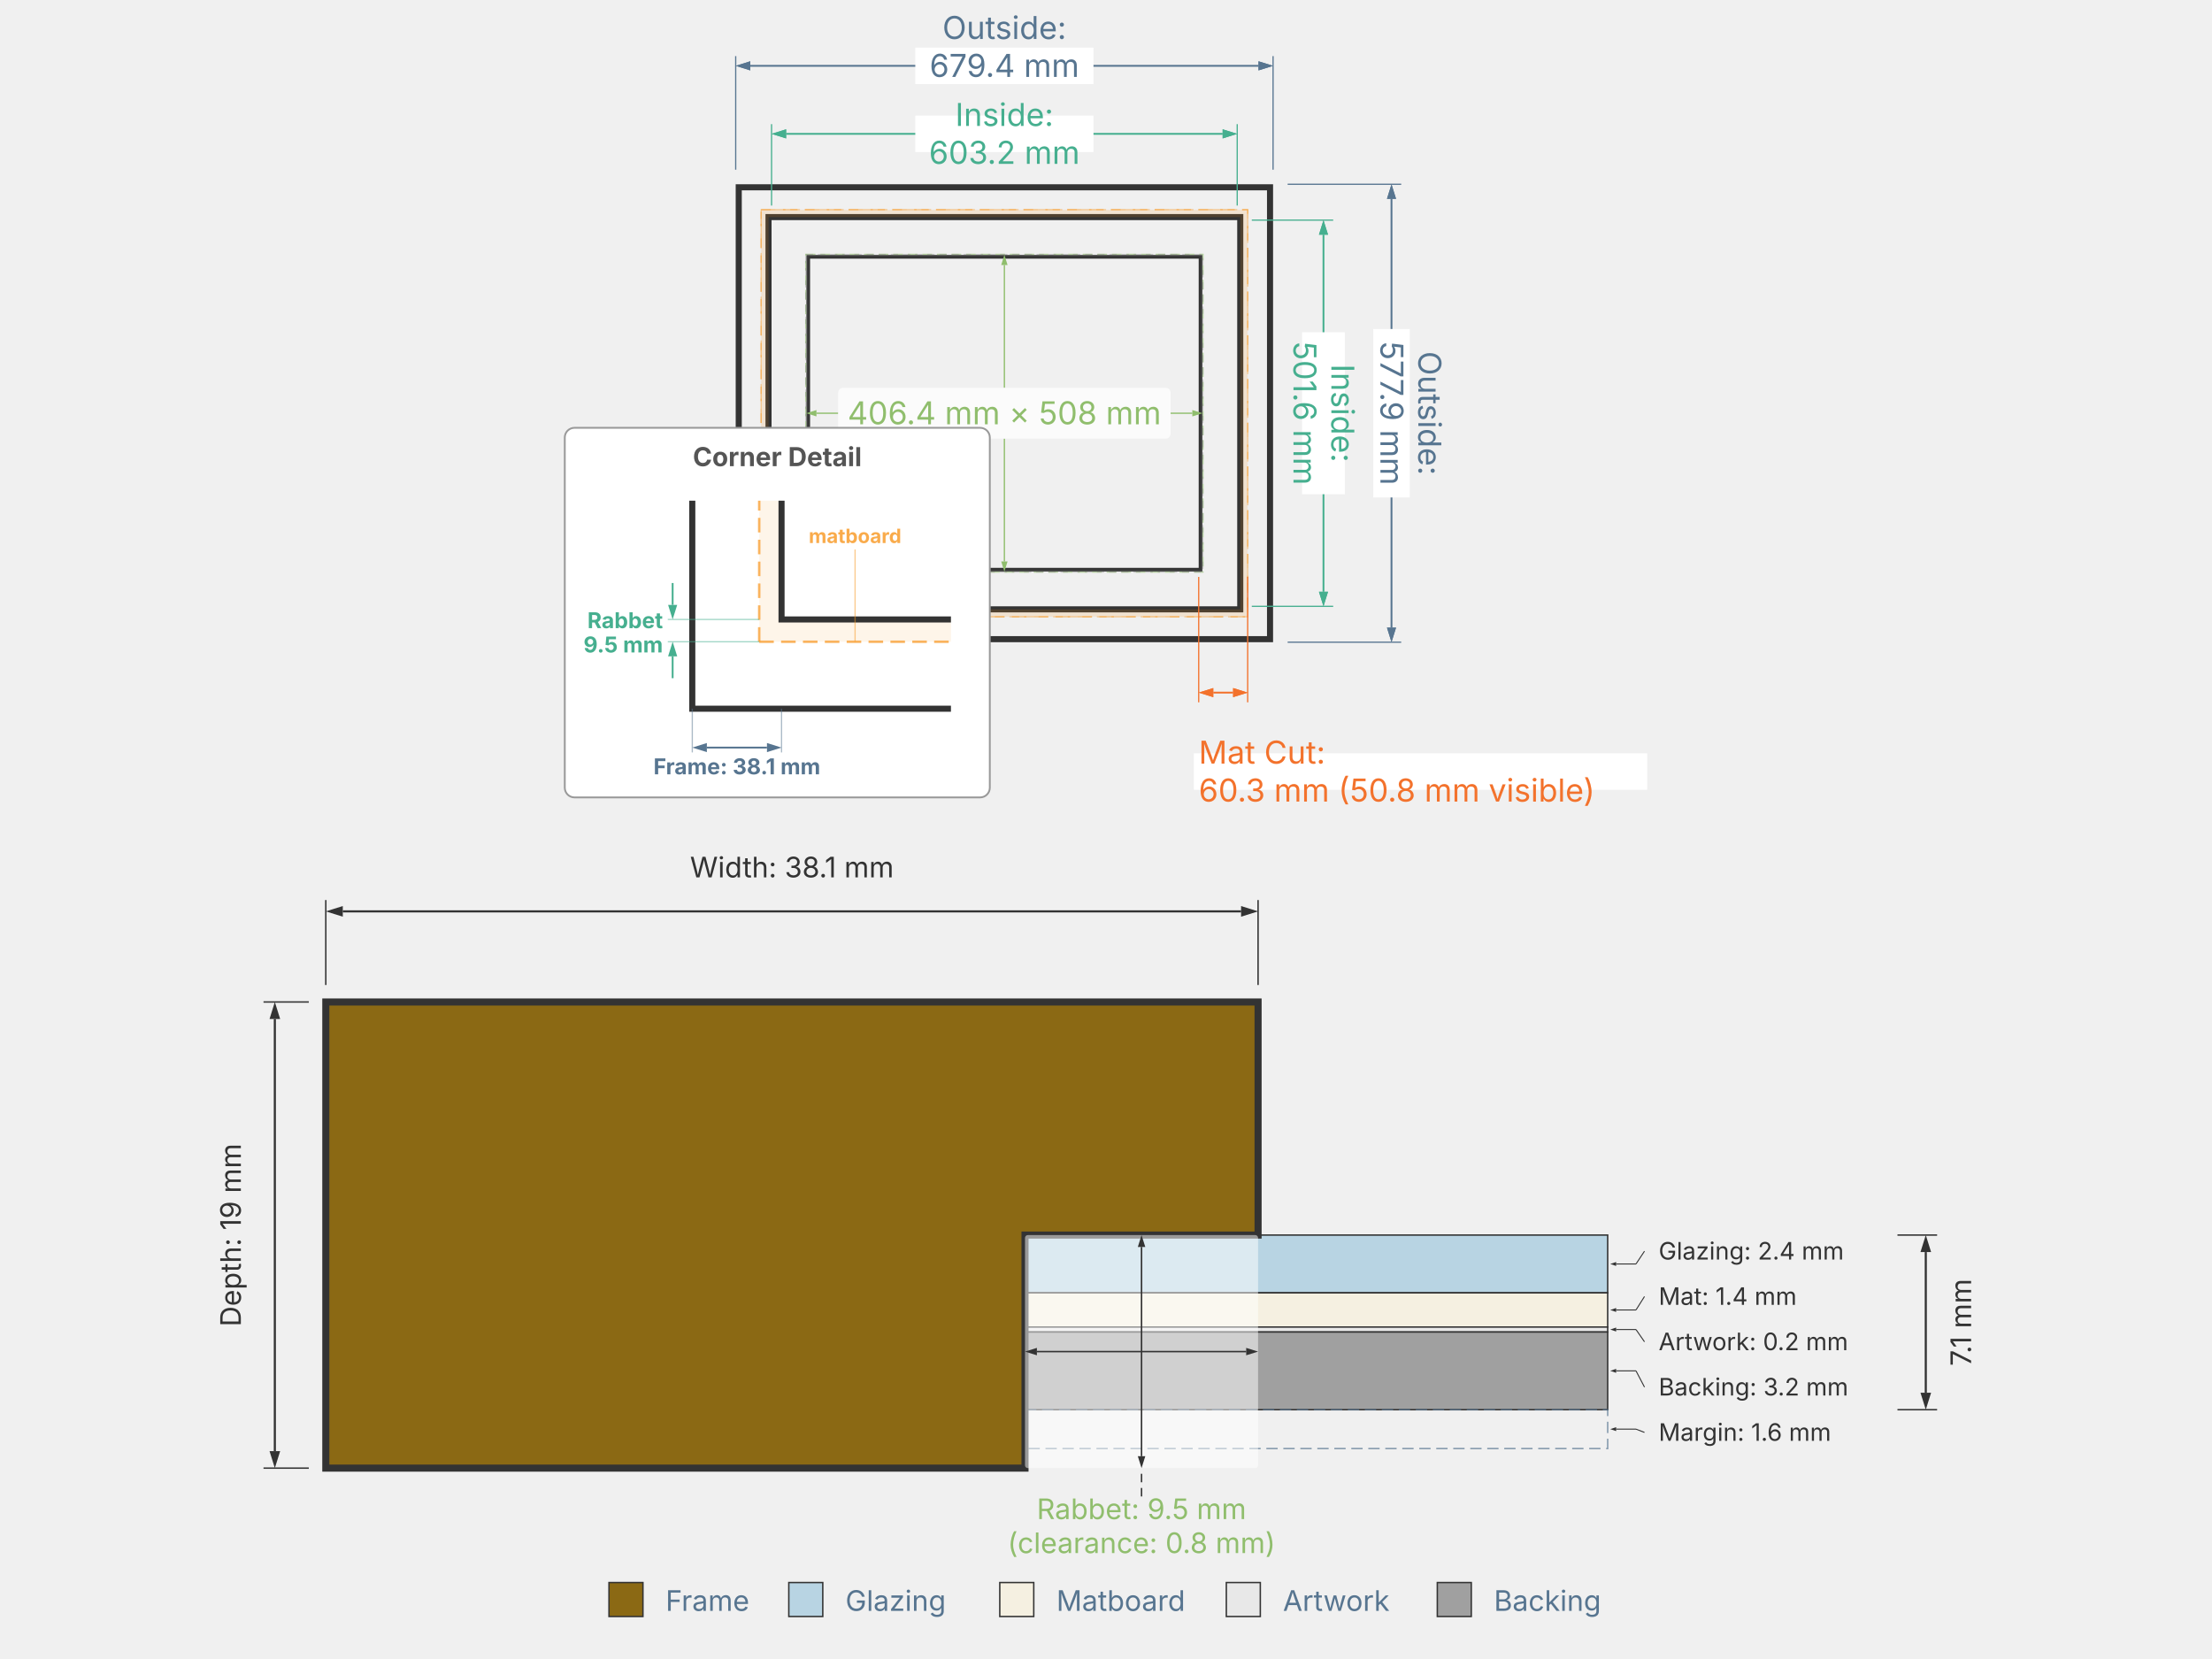
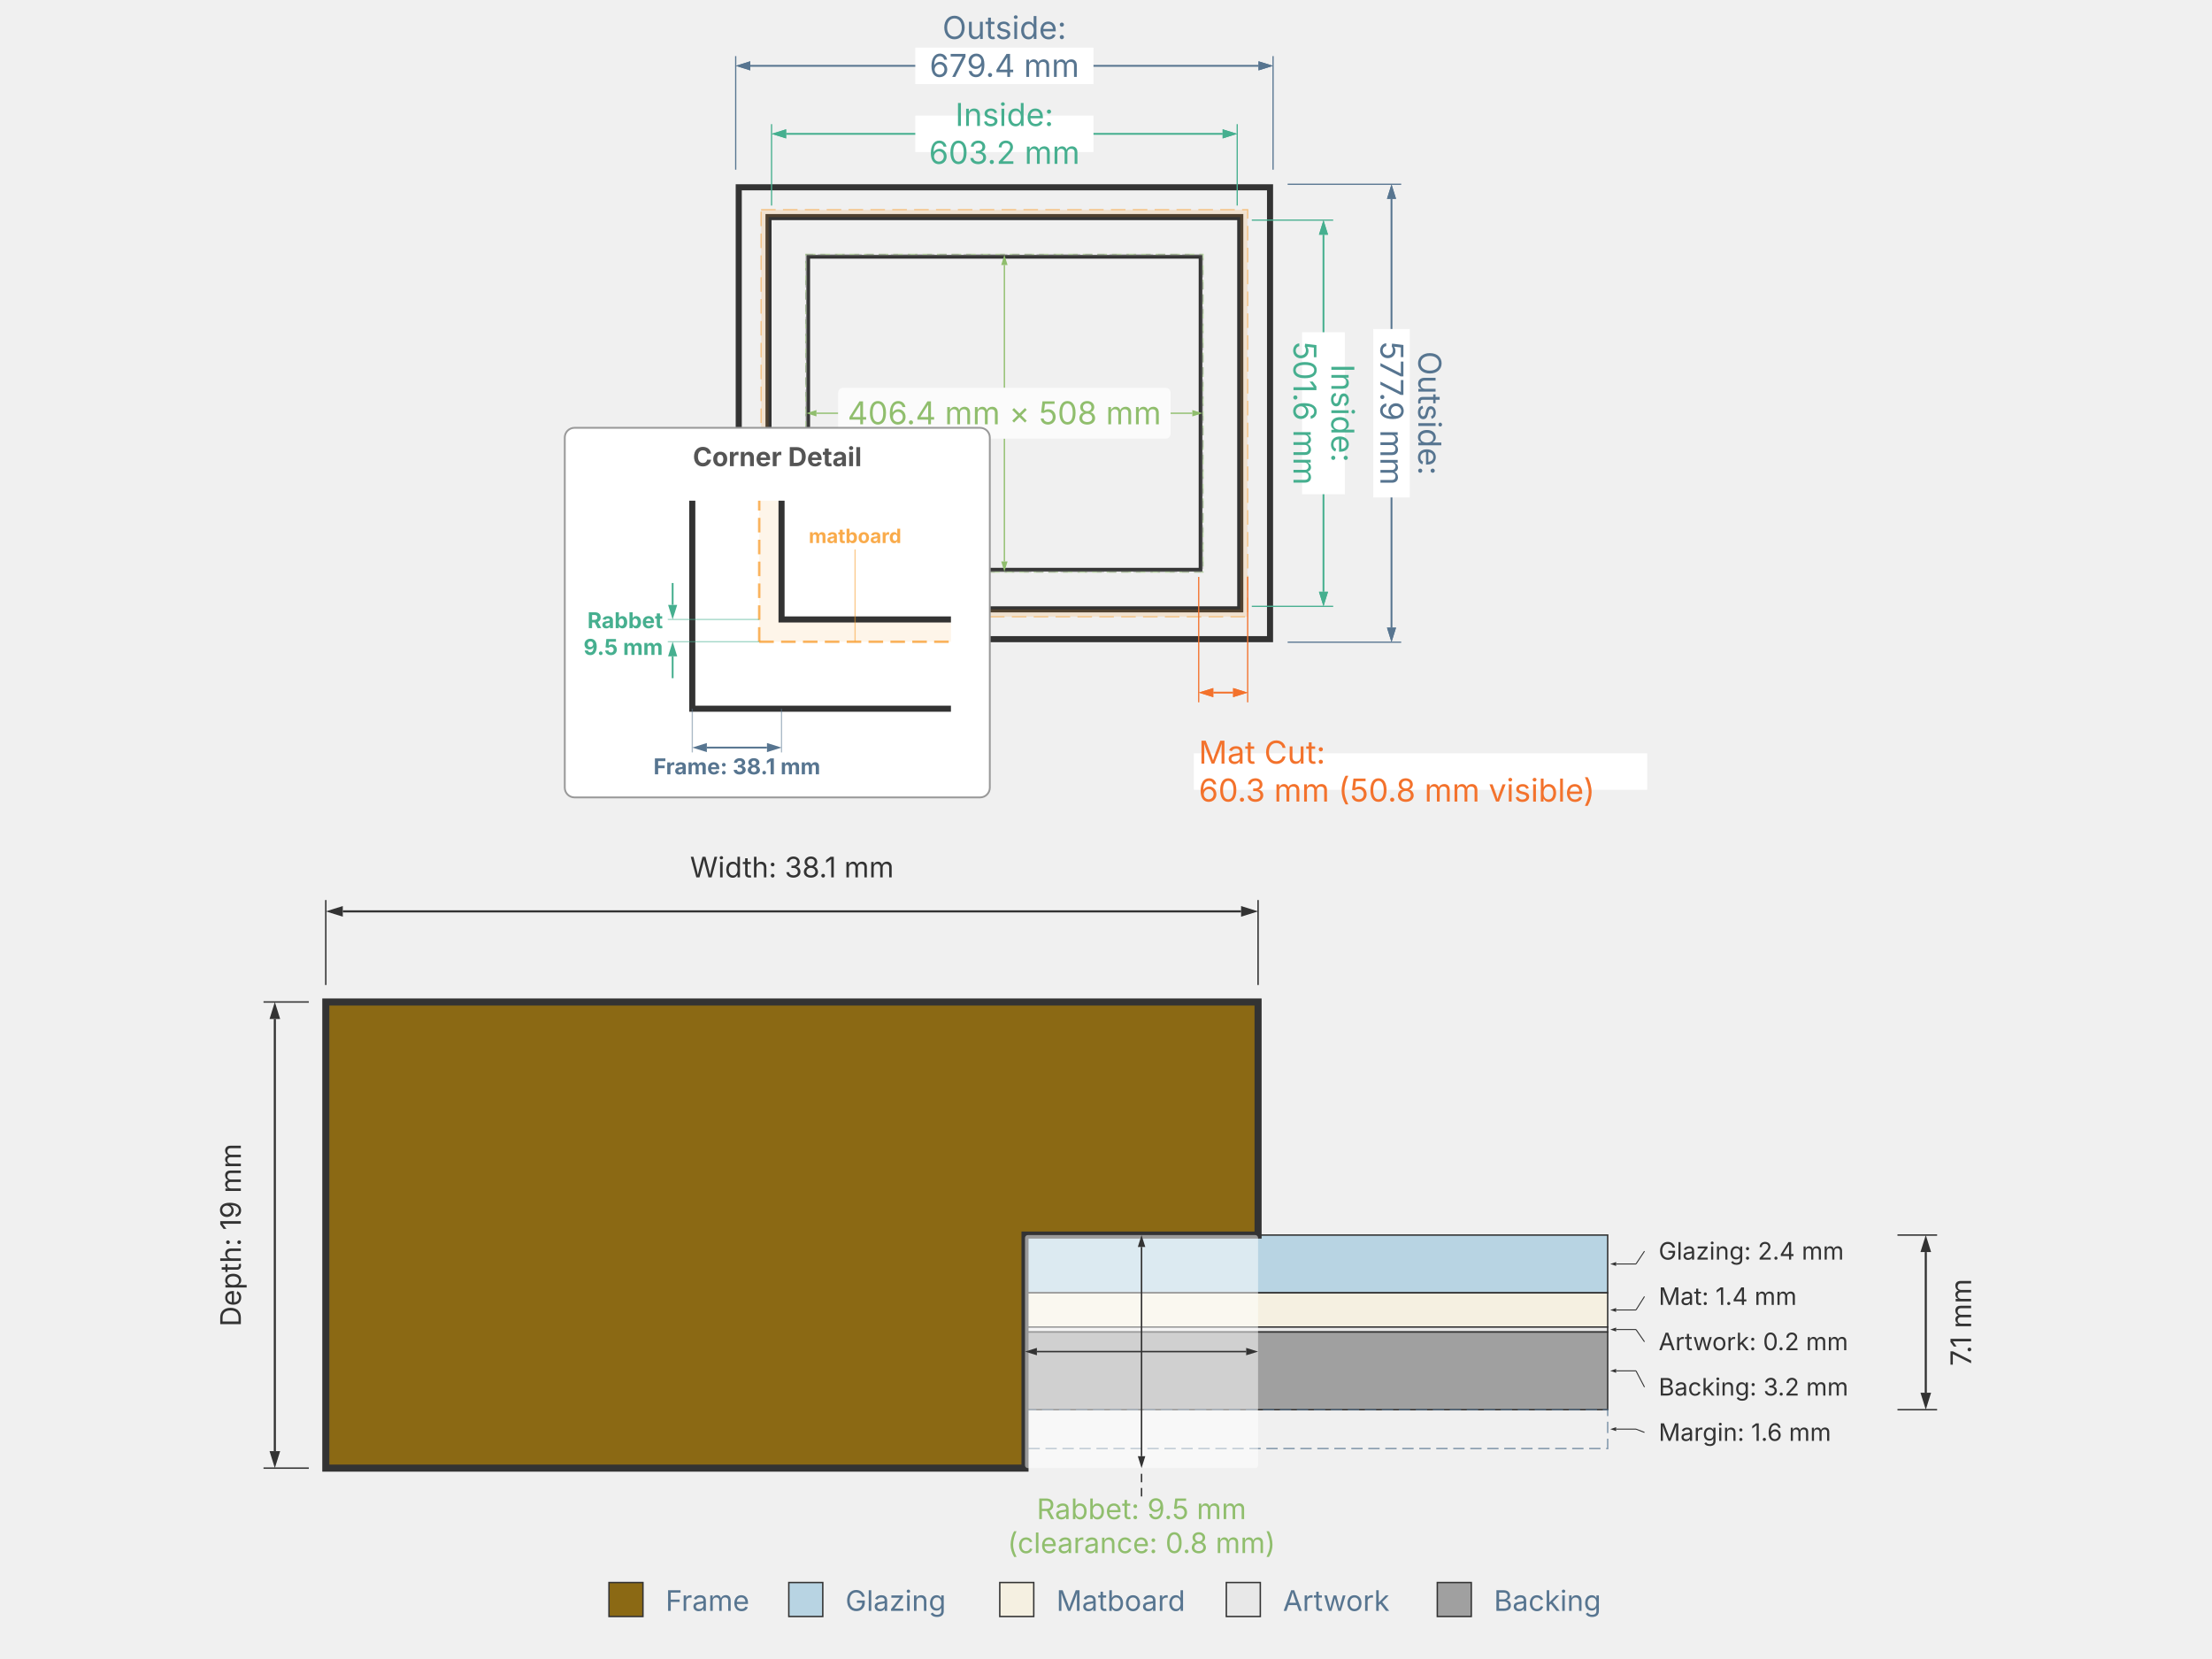
<svg xmlns="http://www.w3.org/2000/svg" viewBox="0 0 800.00 600.00">
  <g id="plan-view" transform="translate(11.81, 5.36) scale(0.8786)">
    <defs>
      <pattern id="hatch" patternUnits="userSpaceOnUse" width="4" height="4">
        <path d="M-1,1 l2,-2 M0,4 l4,-4 M3,5 l2,-2" stroke="#CCCCCC" stroke-width="0.5" />
      </pattern>
    </defs>
    <g id="geometry">
      <rect x="290.65" y="71.00" width="218.70" height="186.00" stroke="#333333" stroke-width="2.5" fill="none" />
      <rect x="302.91" y="83.26" width="194.18" height="161.47" stroke="#333333" stroke-width="2.5" fill="none" />
      <rect x="319.26" y="99.62" width="161.47" height="128.77" stroke="#333333" stroke-width="1.5" fill="none" />
      <rect x="318.24" y="98.59" width="163.52" height="130.81" stroke="#90be6d" stroke-width="0.5" stroke-dasharray="4,2" fill="none" opacity="0.6" />
    </g>
    <g id="rabbet-overlap">
      <path d="M299.85,80.20 h200.31 v167.60 h-200.31 Z M302.91,83.26 v161.47 h194.18 v-161.47 Z" fill="#f8961e" fill-opacity="0.15" fill-rule="evenodd" stroke="none" />
-       <rect x="299.85" y="80.20" width="200.31" height="167.60" fill="none" stroke="#f8961e" stroke-width="0.40" stroke-dasharray="4,2" stroke-opacity="0.5" />
    </g>
    <g id="content-boundary">
      <rect x="299.85" y="80.20" width="200.31" height="167.60" stroke="#f8961e" stroke-width="0.5" stroke-dasharray="6,3" fill="none" opacity="0.5" />
    </g>
    <g id="mat-overlap">
      <path d="M318.24,98.59 h163.52 v130.81 h-163.52 Z M319.26,99.62 v128.77 h161.47 v-128.77 Z" fill="#888888" fill-opacity="0.12" fill-rule="evenodd" stroke="none" />
      <rect x="318.24" y="98.59" width="163.52" height="130.81" fill="none" stroke="#888888" stroke-width="0.40" stroke-dasharray="3,2" stroke-opacity="0.4" />
    </g>
    <g id="dimensions">
      <g class="dimension">
        <line x1="304.16" y1="78.51" x2="304.16" y2="45.00" stroke="#46af8f" stroke-width="0.5" />
        <line x1="495.84" y1="78.51" x2="495.84" y2="45.00" stroke="#46af8f" stroke-width="0.5" />
        <polygon points="304.16,49.00 310.16,50.88 310.16,47.12" fill="#46af8f" data-arrow="true" />
        <line x1="310.16" y1="49.00" x2="489.84" y2="49.00" stroke="#46af8f" stroke-width="0.75" />
        <polygon points="495.84,49.00 489.84,47.12 489.84,50.88" fill="#46af8f" data-arrow="true" />
        <rect x="363.33" y="41.50" width="73.34" height="15.00" fill="#FFFFFF" stroke="none" />
        <polygon points="304.16,49.00 310.16,50.88 310.16,47.12" fill="#46af8f" data-arrow="true" />
        <polygon points="495.84,49.00 489.84,47.12 489.84,50.88" fill="#46af8f" data-arrow="true" />
      </g>
      <g class="dimension">
        <line x1="289.40" y1="63.75" x2="289.40" y2="17.00" stroke="#577590" stroke-width="0.5" />
        <line x1="510.60" y1="63.75" x2="510.60" y2="17.00" stroke="#577590" stroke-width="0.5" />
        <polygon points="289.40,21.00 295.40,22.88 295.40,19.12" fill="#577590" data-arrow="true" />
        <line x1="295.40" y1="21.00" x2="504.60" y2="21.00" stroke="#577590" stroke-width="0.75" />
        <polygon points="510.60,21.00 504.60,19.12 504.60,22.88" fill="#577590" data-arrow="true" />
        <rect x="363.33" y="13.50" width="73.34" height="15.00" fill="#FFFFFF" stroke="none" />
        <polygon points="289.40,21.00 295.40,22.88 295.40,19.12" fill="#577590" data-arrow="true" />
        <polygon points="510.60,21.00 504.60,19.12 504.60,22.88" fill="#577590" data-arrow="true" />
      </g>
      <g class="dimension">
        <line x1="501.84" y1="84.51" x2="535.35" y2="84.51" stroke="#46af8f" stroke-width="0.5" />
        <line x1="501.84" y1="243.49" x2="535.35" y2="243.49" stroke="#46af8f" stroke-width="0.5" />
        <polygon points="531.35,84.51 529.48,90.51 533.23,90.51" fill="#46af8f" data-arrow="true" />
        <line x1="531.35" y1="90.51" x2="531.35" y2="237.49" stroke="#46af8f" stroke-width="0.75" />
        <polygon points="531.35,243.49 533.23,237.49 529.48,237.49" fill="#46af8f" data-arrow="true" />
        <rect x="522.55" y="130.67" width="17.60" height="66.67" fill="#FFFFFF" stroke="none" />
        <polygon points="531.35,84.51 529.48,90.51 533.23,90.51" fill="#46af8f" data-arrow="true" />
        <polygon points="531.35,243.49 533.23,237.49 529.48,237.49" fill="#46af8f" data-arrow="true" />
      </g>
      <g class="dimension">
        <line x1="516.60" y1="69.75" x2="563.35" y2="69.75" stroke="#577590" stroke-width="0.5" />
        <line x1="516.60" y1="258.25" x2="563.35" y2="258.25" stroke="#577590" stroke-width="0.5" />
        <polygon points="559.35,69.75 557.48,75.75 561.23,75.75" fill="#577590" data-arrow="true" />
        <line x1="559.35" y1="75.75" x2="559.35" y2="252.25" stroke="#577590" stroke-width="0.75" />
        <polygon points="559.35,258.25 561.23,252.25 557.48,252.25" fill="#577590" data-arrow="true" />
        <rect x="551.85" y="129.33" width="15.00" height="69.34" fill="#FFFFFF" stroke="none" />
        <polygon points="559.35,69.75 557.48,75.75 561.23,75.75" fill="#577590" data-arrow="true" />
        <polygon points="559.35,258.25 561.23,252.25 557.48,252.25" fill="#577590" data-arrow="true" />
      </g>
      <text transform="translate(400.00, 45.75)" fill="#46af8f" font-family="Inter, system-ui, -apple-system, sans-serif" font-size="13px" text-anchor="middle">Inside:</text>
      <text transform="translate(400.00, 61.35)" fill="#46af8f" font-family="Inter, system-ui, -apple-system, sans-serif" font-size="13px" text-anchor="middle">603.2 mm</text>
      <text transform="translate(400.00, 9.95)" fill="#577590" font-family="Inter, system-ui, -apple-system, sans-serif" font-size="13px" text-anchor="middle">Outside:</text>
      <text transform="translate(400.00, 25.55)" fill="#577590" font-family="Inter, system-ui, -apple-system, sans-serif" font-size="13px" text-anchor="middle">679.4 mm</text>
      <text transform="rotate(90 539.15 164.00)" x="539.15" y="168.55" fill="#46af8f" font-family="Inter, system-ui, -apple-system, sans-serif" font-size="13px" text-anchor="middle">Inside:</text>
      <text transform="rotate(90 523.55 164.00)" x="523.55" y="168.55" fill="#46af8f" font-family="Inter, system-ui, -apple-system, sans-serif" font-size="13px" text-anchor="middle">501.6 mm</text>
      <text transform="rotate(90 574.95 164.00)" x="574.95" y="168.55" fill="#577590" font-family="Inter, system-ui, -apple-system, sans-serif" font-size="13px" text-anchor="middle">Outside:</text>
      <text transform="rotate(90 559.35 164.00)" x="559.35" y="168.55" fill="#577590" font-family="Inter, system-ui, -apple-system, sans-serif" font-size="13px" text-anchor="middle">577.9 mm</text>
    </g>
    <g id="artwork-indicator">
      <polygon points="318.44,164.00 322.64,165.31 322.64,162.69" fill="#90be6d" data-arrow="true" />
      <line x1="322.64" y1="164.00" x2="331.59" y2="164.00" stroke="#90be6d" stroke-width="0.525" />
      <line x1="468.41" y1="164.00" x2="477.36" y2="164.00" stroke="#90be6d" stroke-width="0.525" />
      <polygon points="481.56,164.00 477.36,162.69 477.36,165.31" fill="#90be6d" data-arrow="true" />
      <polygon points="400.00,98.79 398.69,102.99 401.31,102.99" fill="#90be6d" data-arrow="true" />
      <line x1="400.00" y1="102.99" x2="400.00" y2="153.55" stroke="#90be6d" stroke-width="0.525" />
      <line x1="400.00" y1="174.45" x2="400.00" y2="225.01" stroke="#90be6d" stroke-width="0.525" />
      <polygon points="400.00,229.21 401.31,225.01 398.69,225.01" fill="#90be6d" data-arrow="true" />
      <rect x="331.59" y="153.55" width="136.83" height="20.90" fill="#FFFFFF" fill-opacity="0.75" stroke="none" rx="2" />
      <text transform="translate(400.00, 168.55)" fill="#90be6d" font-family="Inter, system-ui, -apple-system, sans-serif" font-size="13.00px" text-anchor="middle">406.4 mm × 508 mm</text>
    </g>
    <g id="mat-cut-geom">
      <g class="dimension">
        <line x1="479.99" y1="231.38" x2="479.99" y2="283.00" stroke="#f3722c" stroke-width="0.5" />
        <line x1="500.15" y1="231.38" x2="500.15" y2="283.00" stroke="#f3722c" stroke-width="0.5" />
        <polygon points="479.99,279.00 485.99,280.88 485.99,277.12" fill="#f3722c" data-arrow="true" />
        <line x1="485.99" y1="279.00" x2="494.15" y2="279.00" stroke="#f3722c" stroke-width="0.75" />
        <polygon points="500.15,279.00 494.15,277.12 494.15,280.88" fill="#f3722c" data-arrow="true" />
        <rect x="477.99" y="304.00" width="186.62" height="15.00" fill="#FFFFFF" stroke="none" />
        <polygon points="479.99,279.00 485.99,280.88 485.99,277.12" fill="#f3722c" data-arrow="true" />
        <polygon points="500.15,279.00 494.15,277.12 494.15,280.88" fill="#f3722c" data-arrow="true" />
      </g>
    </g>
    <g id="corner-detail">
      <defs>
        <clipPath id="corner-detail-clip">
          <rect x="223.04" y="194.00" width="166.96" height="124.14" />
        </clipPath>
      </defs>
      <rect x="219.04" y="170.00" width="174.96" height="152.14" fill="#FFFFFF" stroke="#999" stroke-width="0.75" rx="4" />
      <text transform="translate(306.52, 185.80)" fill="#555" font-family="Inter, system-ui, -apple-system, sans-serif" font-size="10.8" font-weight="bold" text-anchor="middle">Corner Detail</text>
      <g clip-path="url(#corner-detail-clip)">
        <path d="M299.08,200.00 V258.07 H378.00 V248.89 H308.27 V200.00 H299.08 Z" fill="#f8961e" fill-opacity="0.10" stroke="none" />
        <line x1="299.08" y1="258.07" x2="378.00" y2="258.07" stroke="#f8961e" stroke-width="1" stroke-dasharray="6,3" opacity="0.7" />
        <line x1="299.08" y1="258.07" x2="299.08" y2="200.00" stroke="#f8961e" stroke-width="1" stroke-dasharray="6,3" opacity="0.7" />
        <polyline points="271.53,200.00 271.53,285.63 378.00,285.63" fill="none" stroke="#333333" stroke-width="2.5" stroke-linejoin="miter" />
        <polyline points="308.27,200.00 308.27,248.89 378.00,248.89" fill="none" stroke="#333333" stroke-width="2.5" stroke-linejoin="miter" />
      </g>
      <defs>
        <clipPath id="corner-detail-annot-clip">
          <rect x="221.04" y="172.00" width="170.96" height="148.14" />
        </clipPath>
      </defs>
      <g clip-path="url(#corner-detail-annot-clip)">
        <line x1="271.53" y1="285.63" x2="271.53" y2="303.63" stroke="#577590" stroke-width="0.5" opacity="0.5" />
        <line x1="308.27" y1="285.63" x2="308.27" y2="303.63" stroke="#577590" stroke-width="0.5" opacity="0.5" />
        <polygon points="271.53,301.63 277.53,303.50 277.53,299.75" fill="#577590" data-arrow="true" />
        <line x1="277.53" y1="301.63" x2="302.27" y2="301.63" stroke="#577590" stroke-width="0.75" />
        <polygon points="308.27,301.63 302.27,299.75 302.27,303.50" fill="#577590" data-arrow="true" />
        <text transform="translate(289.90, 312.63)" font-family="Inter, system-ui, -apple-system, sans-serif" font-size="9.0px" fill="#577590" font-weight="bold" text-anchor="middle">Frame: 38.1 mm</text>
        <line x1="299.08" y1="248.89" x2="261.44" y2="248.89" stroke="#46af8f" stroke-width="0.5" opacity="0.5" />
        <line x1="299.08" y1="258.07" x2="261.44" y2="258.07" stroke="#46af8f" stroke-width="0.5" opacity="0.5" />
        <line x1="263.44" y1="233.89" x2="263.44" y2="242.89" stroke="#46af8f" stroke-width="0.75" />
        <polygon points="263.44,248.89 265.32,242.89 261.57,242.89" fill="#46af8f" data-arrow="true" />
        <line x1="263.44" y1="273.07" x2="263.44" y2="264.07" stroke="#46af8f" stroke-width="0.75" />
        <polygon points="263.44,258.07 261.57,264.07 265.32,264.07" fill="#46af8f" data-arrow="true" />
-         <text transform="translate(259.44, 252.48)" fill="#46af8f" font-family="Inter, system-ui, -apple-system, sans-serif" font-size="9.0" text-anchor="end" font-weight="bold">Rabbet</text>
-         <text transform="translate(259.44, 262.48)" fill="#46af8f" font-family="Inter, system-ui, -apple-system, sans-serif" font-size="9.0" text-anchor="end" font-weight="bold">9.5 mm</text>
+         <text transform="translate(259.44, 252.48)" font-family="Inter, system-ui, -apple-system, sans-serif" font-size="9.0px" fill="#46af8f" text-anchor="end" font-weight="bold">Rabbet</text>
+         <text transform="translate(259.44, 263.48)" font-family="Inter, system-ui, -apple-system, sans-serif" font-size="9.0px" fill="#46af8f" text-anchor="end" font-weight="bold">9.5 mm</text>
        <line x1="338.54" y1="258.07" x2="338.54" y2="218.64" stroke="#f8961e" stroke-width="0.5" opacity="0.5" />
        <rect x="316.94" y="210.35" width="43.21" height="9.72" fill="#FFFFFF" stroke="none" rx="1" />
        <text transform="translate(338.54, 217.42)" fill="#f8961e" font-family="Inter, system-ui, -apple-system, sans-serif" font-size="8.1" text-anchor="middle" font-weight="bold" opacity="0.8">matboard</text>
      </g>
    </g>
    <g id="mat-cut-labels">
      <text transform="translate(479.99, 308.25)" fill="#f3722c" font-family="Inter, system-ui, -apple-system, sans-serif" font-size="13px" text-anchor="start">Mat Cut:</text>
      <text transform="translate(479.99, 323.85)" fill="#f3722c" font-family="Inter, system-ui, -apple-system, sans-serif" font-size="13px" text-anchor="start">60.3 mm (50.8 mm visible)</text>
    </g>
  </g>
  <g id="section-view" transform="translate(-9.69, 310.15) scale(1.0242)">
    <defs>
      <pattern id="hatch" patternUnits="userSpaceOnUse" width="4" height="4">
        <path d="M-1,1 l2,-2 M0,4 l4,-4 M3,5 l2,-2" stroke="#CCCCCC" stroke-width="0.5" />
      </pattern>
    </defs>
    <g id="section-content" transform="translate(-2.88, 0)">
      <g id="section-geometry">
        <rect x="374.29" y="133.30" width="205.75" height="20.41" stroke="#333333" stroke-width="0.5" fill="#B8D4E3" />
        <rect x="374.29" y="153.71" width="205.75" height="12.07" stroke="#333333" stroke-width="0.5" fill="#F5F0E1" />
        <rect x="374.29" y="165.78" width="205.75" height="1.76" stroke="#333333" stroke-width="0.5" fill="#E8E8E8" />
        <rect x="374.29" y="167.54" width="205.75" height="27.43" stroke="#333333" stroke-width="0.5" fill="#A0A0A0" />
        <rect x="374.29" y="194.97" width="205.75" height="13.72" stroke="#577590" stroke-width="0.5" stroke-dasharray="4,2" fill="none" opacity="0.7" />
        <polygon points="127.39,51.00 456.59,51.00 456.59,133.30 374.29,133.30 374.29,215.60 127.39,215.60" stroke="#333333" stroke-width="2.5" fill="#8B6914" />
      </g>
      <g id="section-dimensions">
        <line x1="121.39" y1="51.00" x2="105.39" y2="51.00" stroke="#333333" stroke-width="0.5" />
        <line x1="121.39" y1="215.60" x2="105.39" y2="215.60" stroke="#333333" stroke-width="0.5" />
        <polygon points="109.39,51.00 107.52,57.00 111.27,57.00" fill="#333333" data-arrow="true" />
        <line x1="109.39" y1="57.00" x2="109.39" y2="209.60" stroke="#333333" stroke-width="0.75" />
        <polygon points="109.39,215.60 111.27,209.60 107.52,209.60" fill="#333333" data-arrow="true" />
        <text x="97.39" y="133.30" fill="#333333" font-family="Inter, system-ui, -apple-system, sans-serif" font-size="10px" text-anchor="middle" transform="rotate(-90 97.39 133.30)">Depth: 19 mm</text>
        <line x1="127.39" y1="45.00" x2="127.39" y2="15.00" stroke="#333333" stroke-width="0.5" />
        <line x1="456.59" y1="45.00" x2="456.59" y2="15.00" stroke="#333333" stroke-width="0.5" />
        <polygon points="127.39,19.00 133.39,20.88 133.39,17.12" fill="#333333" data-arrow="true" />
        <line x1="133.39" y1="19.00" x2="450.59" y2="19.00" stroke="#333333" stroke-width="0.75" />
        <polygon points="456.59,19.00 450.59,17.12 450.59,20.88" fill="#333333" data-arrow="true" />
        <text transform="translate(291.99, 7.00)" fill="#333333" font-family="Inter, system-ui, -apple-system, sans-serif" font-size="10px" text-anchor="middle">Width: 38.1 mm</text>
        <rect x="374.29" y="133.30" width="82.30" height="82.30" fill="#FFFFFF" fill-opacity="0.5" stroke="none" rx="1" />
        <polygon points="374.29,174.45 378.49,175.76 378.49,173.14" fill="#333333" data-arrow="true" />
        <line x1="378.49" y1="174.45" x2="452.39" y2="174.45" stroke="#333333" stroke-width="0.525" />
        <polygon points="456.59,174.45 452.39,173.14 452.39,175.76" fill="#333333" data-arrow="true" />
        <polygon points="415.44,133.30 414.13,137.50 416.76,137.50" fill="#333333" data-arrow="true" />
        <line x1="415.44" y1="137.50" x2="415.44" y2="211.40" stroke="#333333" stroke-width="0.525" />
        <polygon points="415.44,215.60 416.76,211.40 414.13,211.40" fill="#333333" data-arrow="true" />
        <polygon points="580.94,143.51 583.04,144.21 583.04,142.81" fill="#333333" data-arrow="true" />
        <line x1="583.04" y1="143.51" x2="590.04" y2="143.51" stroke="#333333" stroke-width="0.35" />
        <line x1="590.04" y1="143.51" x2="593.04" y2="138.99" stroke="#333333" stroke-width="0.35" />
-         <text transform="translate(598.04, 141.95)" fill="#333333" font-family="Inter, system-ui, -apple-system, sans-serif" font-size="8.5px">Glazing: 2.4 mm</text>
+         <text transform="translate(598.04, 141.97)" fill="#333333" font-family="Inter, system-ui, -apple-system, sans-serif" font-size="8.5px">Glazing: 2.4 mm</text>
        <polygon points="580.94,159.75 583.04,160.45 583.04,159.05" fill="#333333" data-arrow="true" />
        <line x1="583.04" y1="159.75" x2="590.04" y2="159.75" stroke="#333333" stroke-width="0.35" />
        <line x1="590.04" y1="159.75" x2="593.04" y2="154.99" stroke="#333333" stroke-width="0.35" />
-         <text transform="translate(598.04, 157.95)" fill="#333333" font-family="Inter, system-ui, -apple-system, sans-serif" font-size="8.5px">Mat: 1.4 mm</text>
+         <text transform="translate(598.04, 157.97)" fill="#333333" font-family="Inter, system-ui, -apple-system, sans-serif" font-size="8.5px">Mat: 1.4 mm</text>
        <polygon points="580.94,166.66 583.04,167.36 583.04,165.96" fill="#333333" data-arrow="true" />
        <line x1="583.04" y1="166.66" x2="590.04" y2="166.66" stroke="#333333" stroke-width="0.35" />
        <line x1="590.04" y1="166.66" x2="593.04" y2="170.99" stroke="#333333" stroke-width="0.35" />
-         <text transform="translate(598.04, 173.95)" fill="#333333" font-family="Inter, system-ui, -apple-system, sans-serif" font-size="8.5px">Artwork: 0.2 mm</text>
+         <text transform="translate(598.04, 173.97)" fill="#333333" font-family="Inter, system-ui, -apple-system, sans-serif" font-size="8.5px">Artwork: 0.2 mm</text>
        <polygon points="580.94,181.25 583.04,181.95 583.04,180.55" fill="#333333" data-arrow="true" />
        <line x1="583.04" y1="181.25" x2="590.04" y2="181.25" stroke="#333333" stroke-width="0.35" />
        <line x1="590.04" y1="181.25" x2="593.04" y2="186.99" stroke="#333333" stroke-width="0.35" />
-         <text transform="translate(598.04, 189.95)" fill="#333333" font-family="Inter, system-ui, -apple-system, sans-serif" font-size="8.5px">Backing: 3.2 mm</text>
+         <text transform="translate(598.04, 189.97)" fill="#333333" font-family="Inter, system-ui, -apple-system, sans-serif" font-size="8.5px">Backing: 3.2 mm</text>
        <polygon points="580.94,201.83 583.04,202.53 583.04,201.13" fill="#333333" data-arrow="true" />
        <line x1="583.04" y1="201.83" x2="590.04" y2="201.83" stroke="#333333" stroke-width="0.35" />
        <line x1="590.04" y1="201.83" x2="593.04" y2="202.99" stroke="#333333" stroke-width="0.35" />
-         <text transform="translate(598.04, 205.95)" fill="#333333" font-family="Inter, system-ui, -apple-system, sans-serif" font-size="8.5px">Margin: 1.6 mm</text>
+         <text transform="translate(598.04, 205.97)" fill="#333333" font-family="Inter, system-ui, -apple-system, sans-serif" font-size="8.5px">Margin: 1.6 mm</text>
        <line x1="682.37" y1="133.30" x2="696.37" y2="133.30" stroke="#333333" stroke-width="0.5" />
        <line x1="682.37" y1="194.97" x2="696.37" y2="194.97" stroke="#333333" stroke-width="0.5" />
        <polygon points="692.37,133.30 690.50,139.30 694.25,139.30" fill="#333333" data-arrow="true" />
        <line x1="692.37" y1="139.30" x2="692.37" y2="188.97" stroke="#333333" stroke-width="0.75" />
        <polygon points="692.37,194.97 694.25,188.97 690.50,188.97" fill="#333333" data-arrow="true" />
        <text x="708.37" y="164.14" fill="#333333" font-family="Inter, system-ui, -apple-system, sans-serif" font-size="10px" text-anchor="middle" transform="rotate(-90 708.37 164.14)">7.1 mm</text>
        <line x1="415.44" y1="217.60" x2="415.44" y2="227.60" stroke="#333333" stroke-width="0.5" stroke-dasharray="3,2" />
        <text transform="translate(415.44, 233.60)" fill="#90be6d" font-family="Inter, system-ui, -apple-system, sans-serif" font-size="10px" text-anchor="middle">Rabbet: 9.5 mm</text>
        <text transform="translate(415.44, 245.60)" fill="#90be6d" font-family="Inter, system-ui, -apple-system, sans-serif" font-size="10px" text-anchor="middle">(clearance: 0.8 mm)</text>
      </g>
    </g>
    <g id="legend">
      <rect x="224.50" y="256.00" width="12" height="12" fill="#8B6914" stroke="#333333" stroke-width="0.5" />
      <text transform="translate(244.50, 266.00)" fill="#577590" font-family="Inter, system-ui, -apple-system, sans-serif" font-size="10px">Frame</text>
      <rect x="288.00" y="256.00" width="12" height="12" fill="#B8D4E3" stroke="#333333" stroke-width="0.5" />
      <text transform="translate(308.00, 266.00)" fill="#577590" font-family="Inter, system-ui, -apple-system, sans-serif" font-size="10px">Glazing</text>
      <rect x="362.50" y="256.00" width="12" height="12" fill="#F5F0E1" stroke="#333333" stroke-width="0.5" />
      <text transform="translate(382.50, 266.00)" fill="#577590" font-family="Inter, system-ui, -apple-system, sans-serif" font-size="10px">Matboard</text>
      <rect x="442.50" y="256.00" width="12" height="12" fill="#E8E8E8" stroke="#333333" stroke-width="0.5" />
      <text transform="translate(462.50, 266.00)" fill="#577590" font-family="Inter, system-ui, -apple-system, sans-serif" font-size="10px">Artwork</text>
      <rect x="517.00" y="256.00" width="12" height="12" fill="#A0A0A0" stroke="#333333" stroke-width="0.5" />
      <text transform="translate(537.00, 266.00)" fill="#577590" font-family="Inter, system-ui, -apple-system, sans-serif" font-size="10px">Backing</text>
    </g>
  </g>
</svg>
